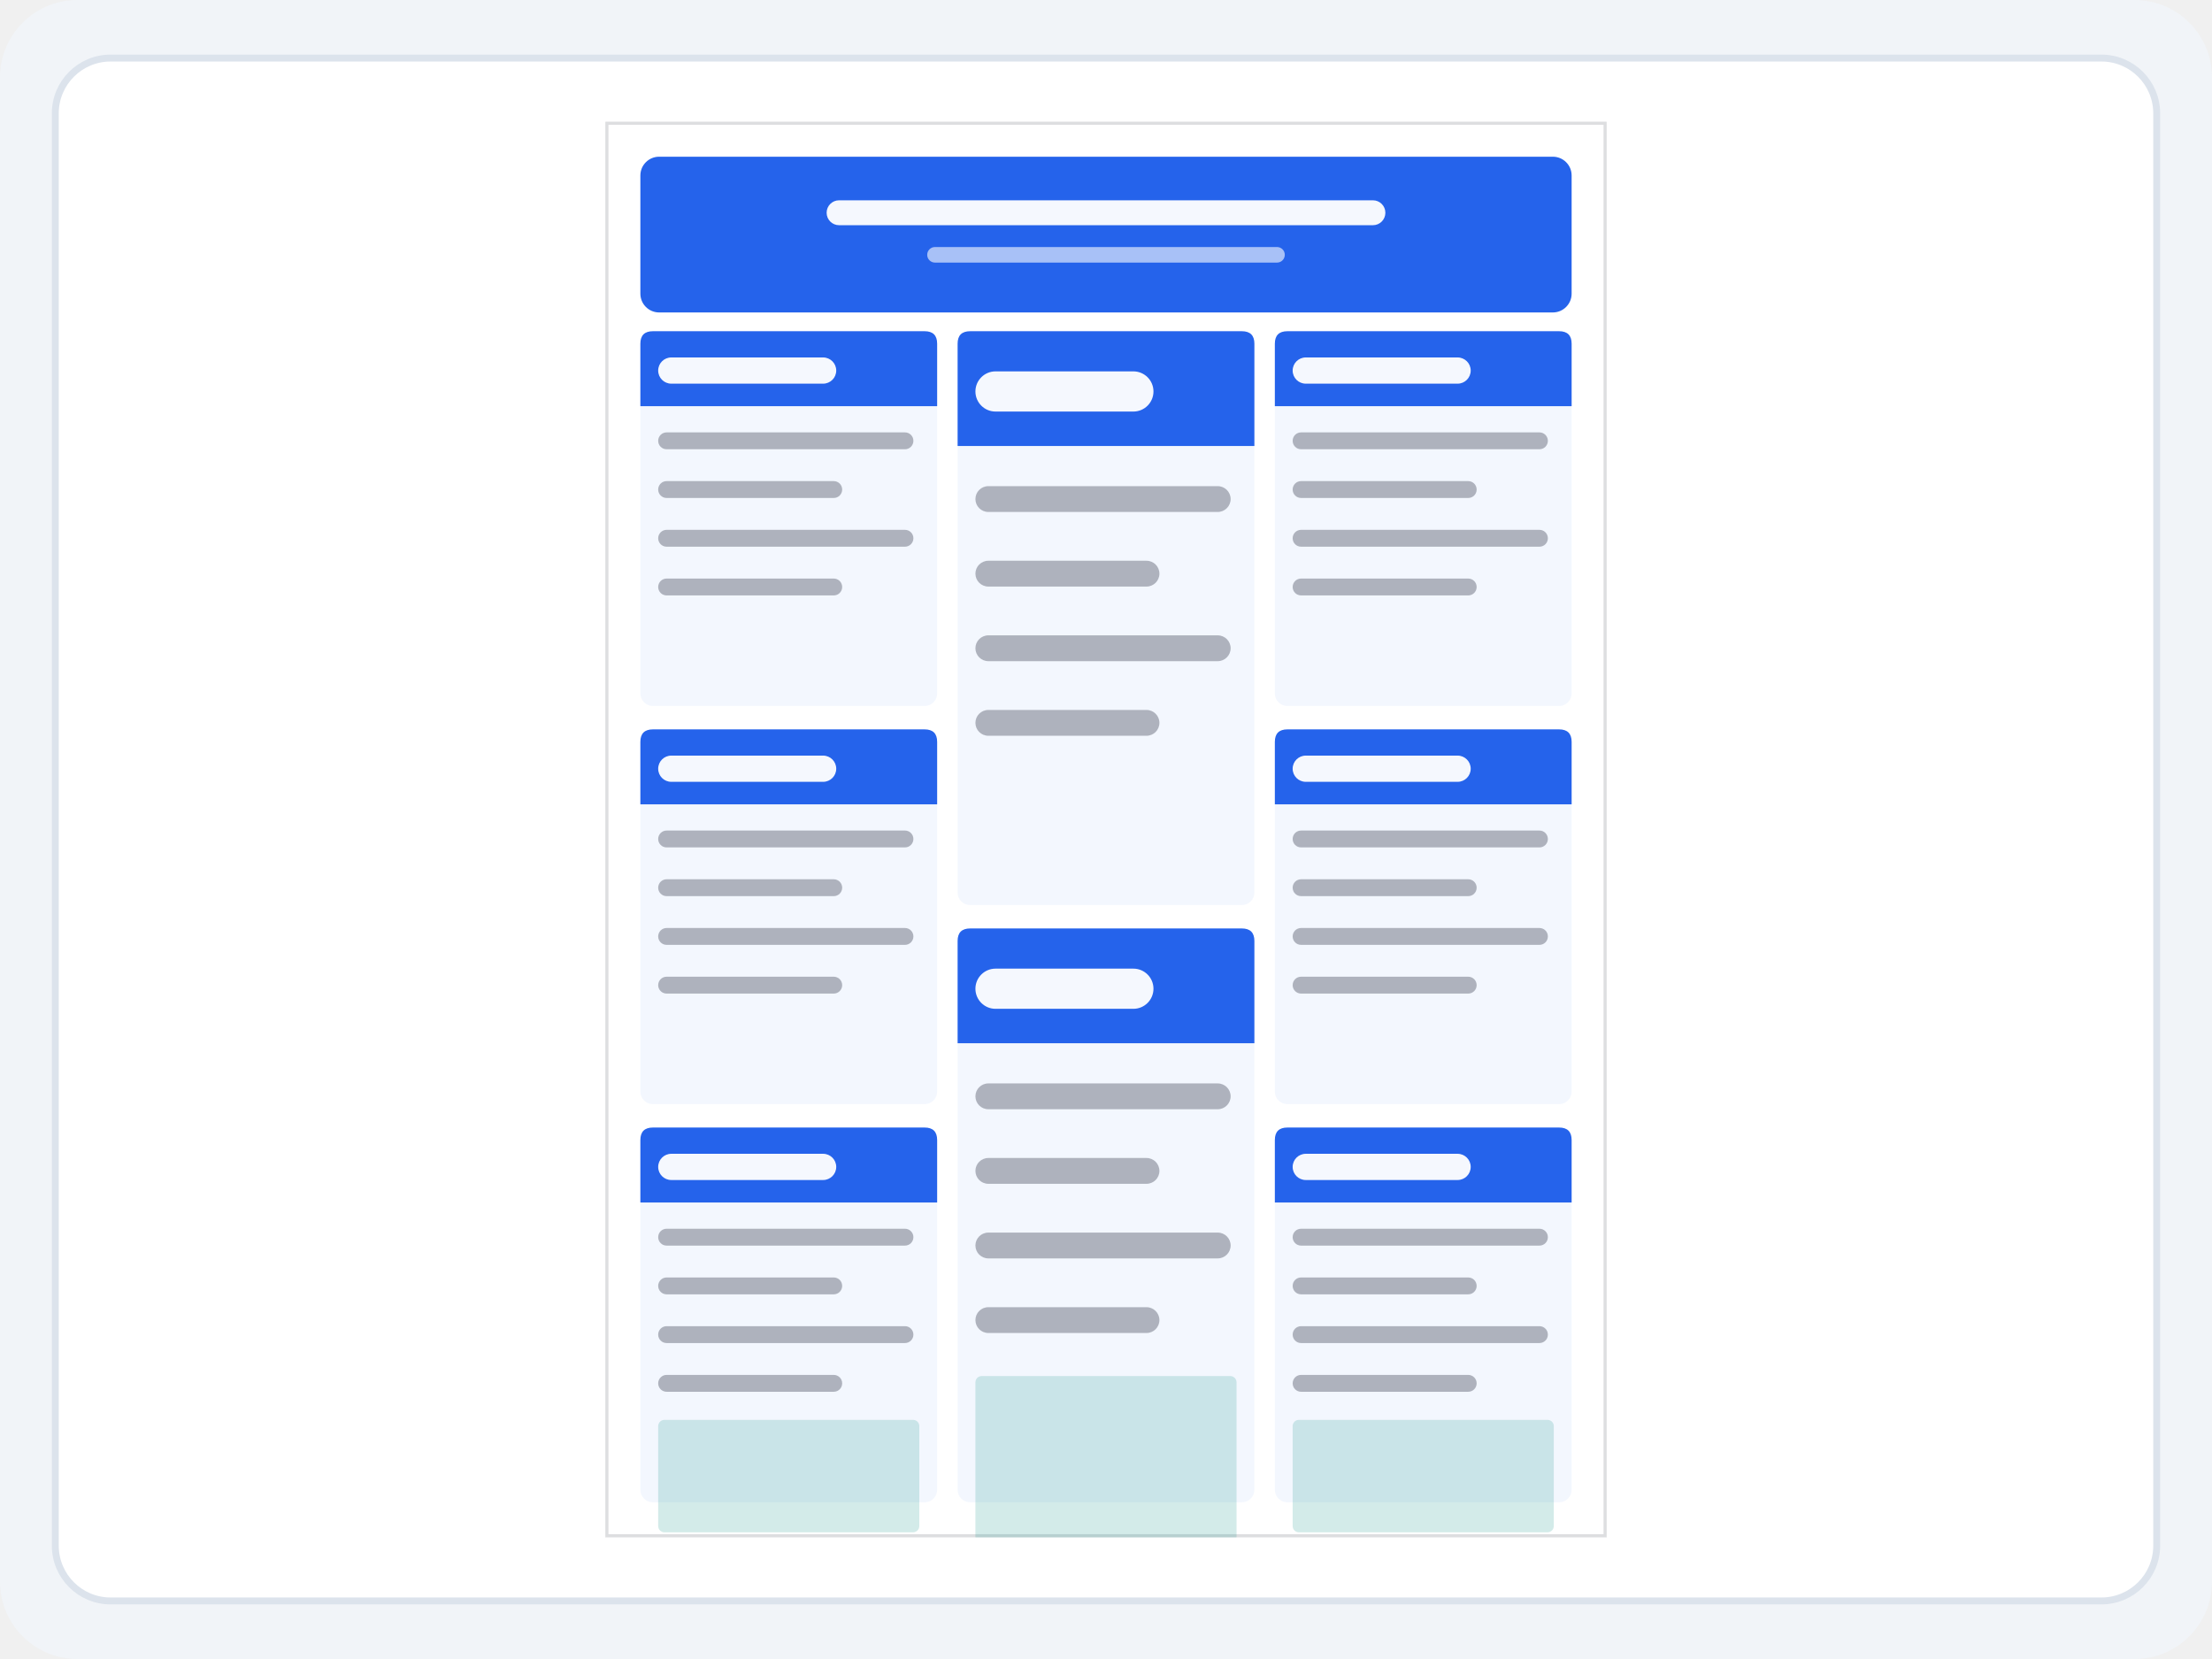
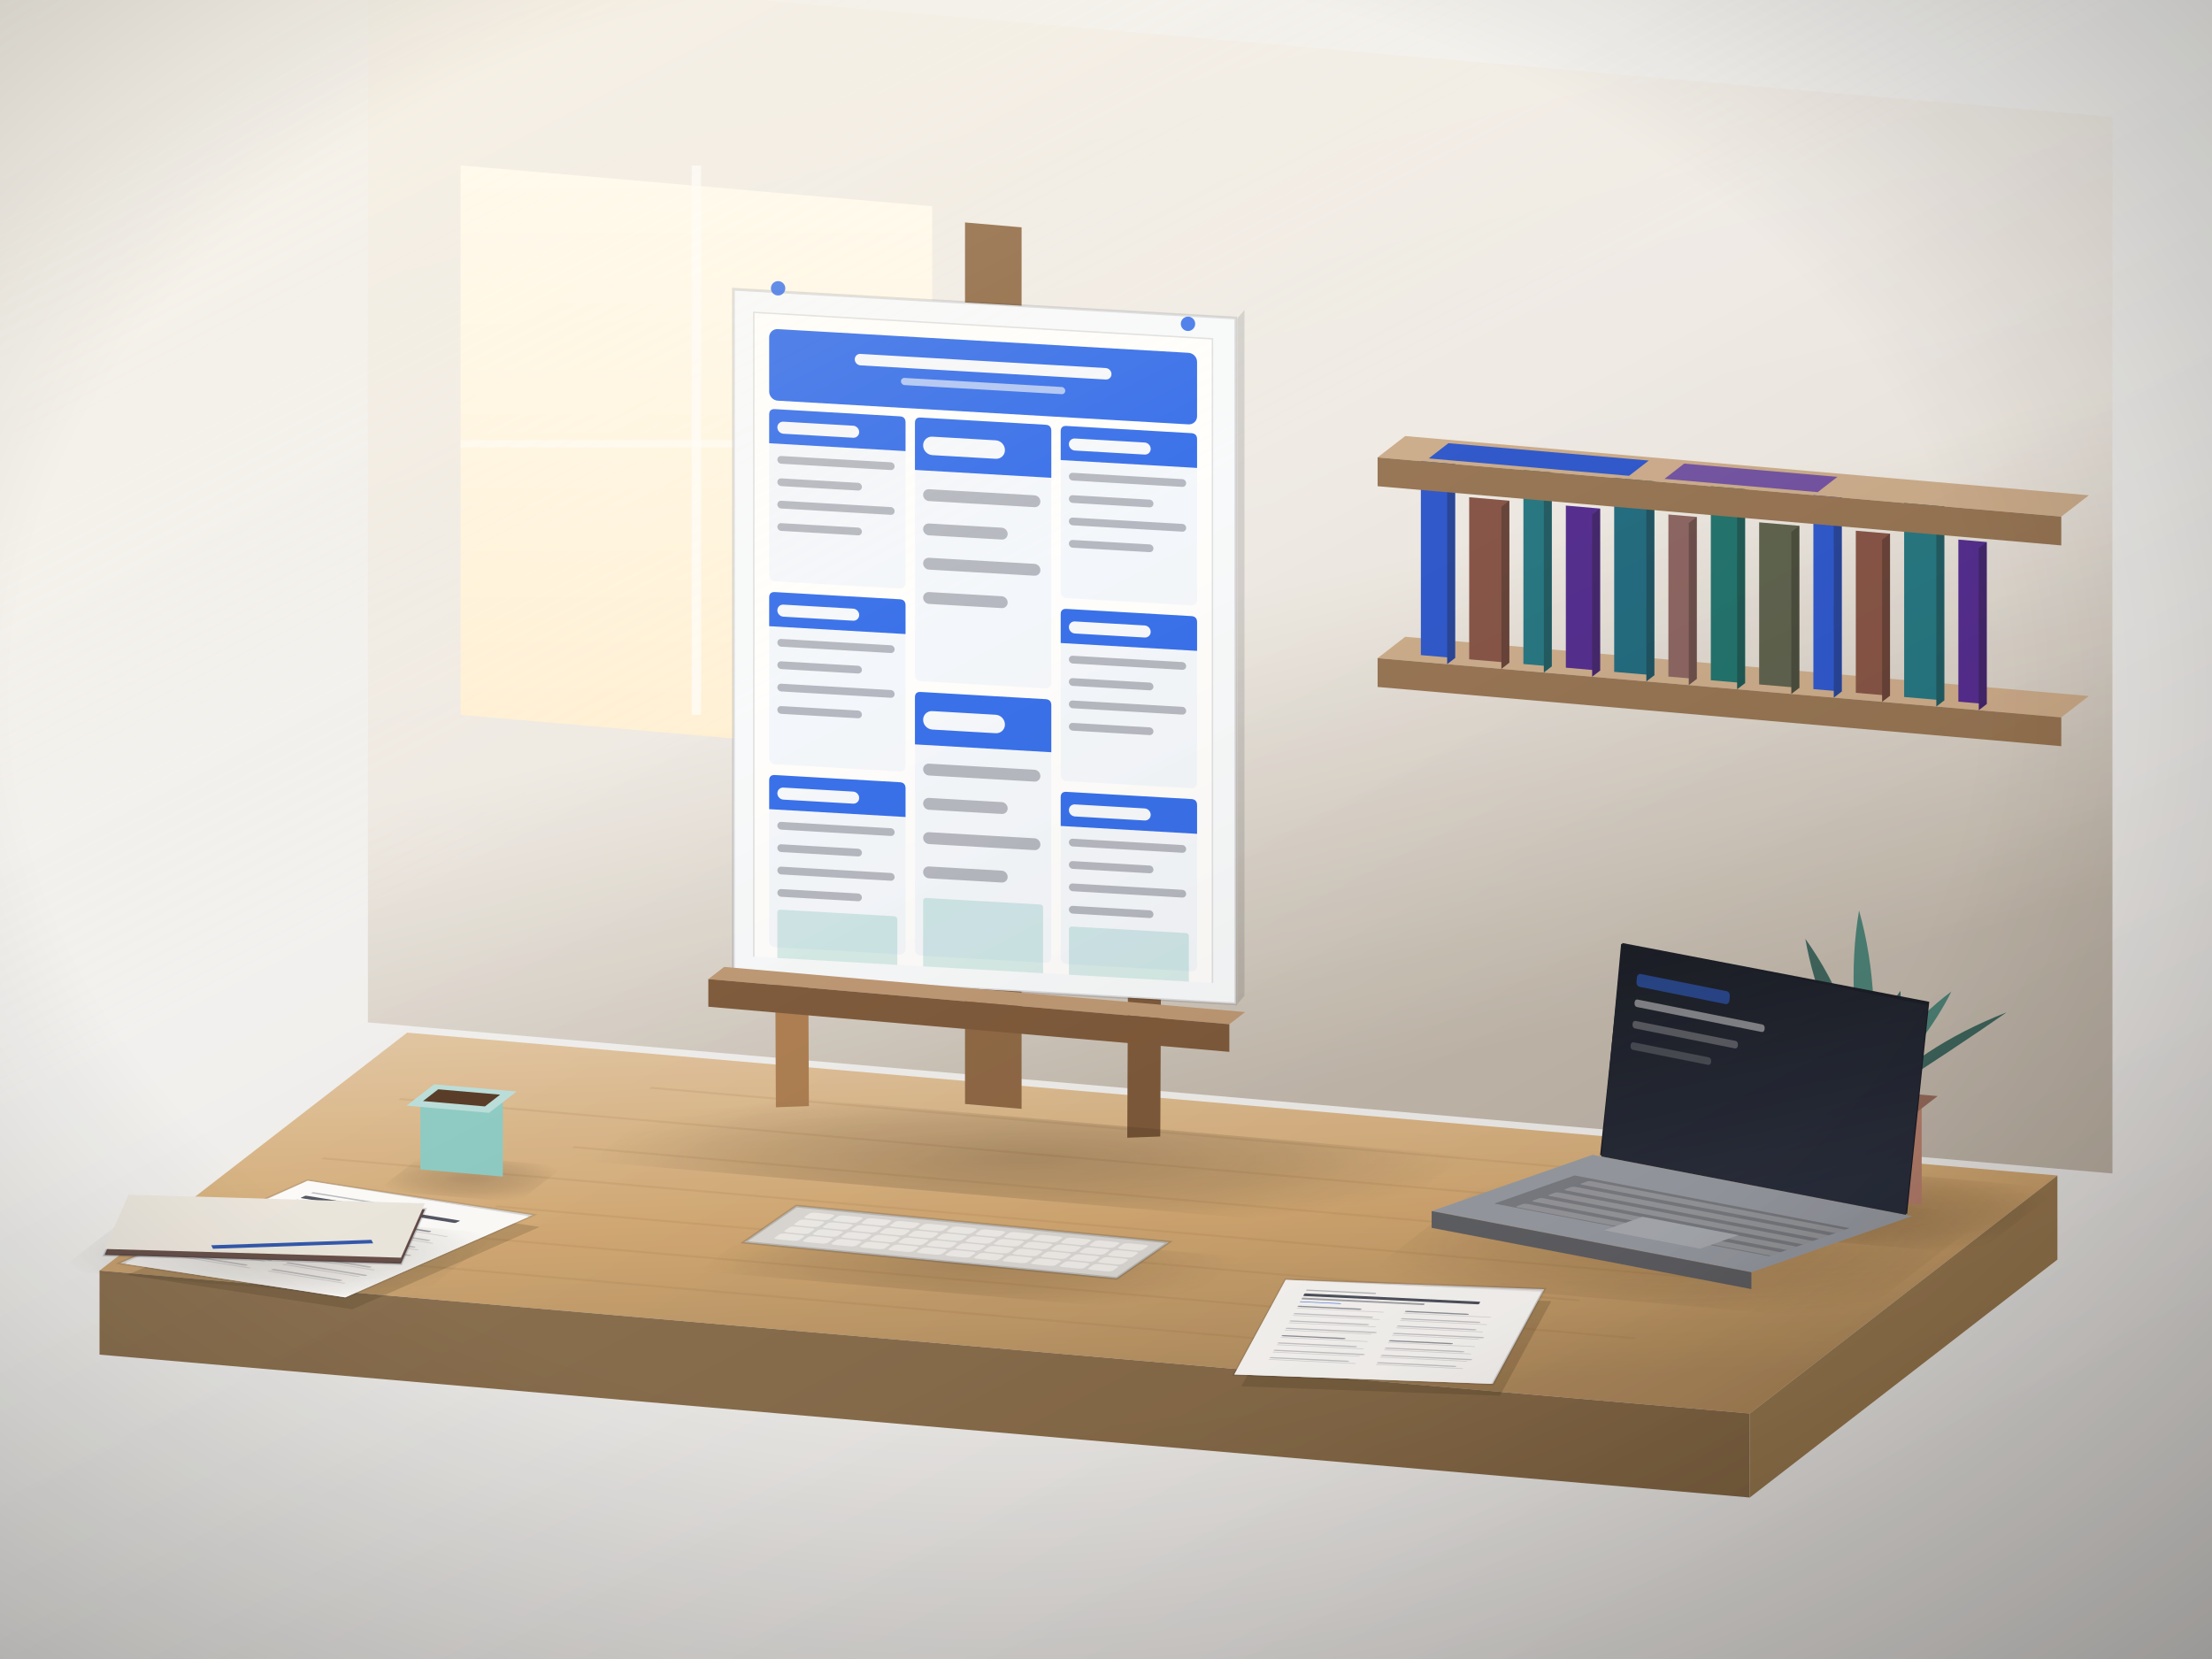
- <svg xmlns="http://www.w3.org/2000/svg" width="320" height="240" viewBox="0 0 320 240" role="img" aria-label="Minimal Blue template preview" data-template-id="minimal">
-   <rect width="320" height="240" rx="11.2" fill="#F1F4F8" />
-   <rect x="8" y="8.4" width="304" height="223.2" rx="8" fill="#FFFFFF" stroke="#DCE3EC" />
-   <svg x="87.57" y="17.6" width="144.86" height="204.8" viewBox="0 0 320 452.41" preserveAspectRatio="none" aria-hidden="true">
-     <rect width="320" height="452.41" fill="#FFFFFF" />
-     <rect x="0.5" y="0.5" width="319" height="451.41" fill="none" stroke="#0F172A24" />
-     <rect x="11.2" y="11.2" width="297.6" height="49.77" rx="6" fill="#2563EB" />
-     <rect x="70.72" y="25.13" width="178.56" height="7.96" rx="3.98" fill="#FFFFFF" opacity="0.95" />
-     <rect x="102.86" y="40.06" width="114.28" height="4.98" rx="2.49" fill="#FFFFFF" opacity="0.6" />
-     <rect x="11.2" y="66.97" width="94.84" height="119.76" rx="4" fill="#2563EB0d" />
-     <path d="M11.2 90.92 L11.2 70.97 Q11.2 66.97 15.2 66.97 L102.04 66.97 Q106.04 66.97 106.04 70.97 L106.04 90.92 Z" fill="#2563EB" />
-     <rect x="16.89" y="75.35" width="56.9" height="8.38" rx="4.19" fill="#FFFFFF" opacity="0.95" />
-     <rect x="16.89" y="99.3" width="81.56" height="5.39" rx="2.69" fill="#0F172A4d" opacity="1" />
-     <rect x="16.89" y="114.87" width="58.8" height="5.39" rx="2.69" fill="#0F172A4d" opacity="1" />
-     <rect x="16.89" y="130.44" width="81.56" height="5.39" rx="2.69" fill="#0F172A4d" opacity="1" />
-     <rect x="16.89" y="146.01" width="58.8" height="5.39" rx="2.69" fill="#0F172A4d" opacity="1" />
-     <rect x="11.2" y="194.21" width="94.84" height="119.76" rx="4" fill="#2563EB0d" />
-     <path d="M11.2 218.16 L11.2 198.21 Q11.2 194.21 15.2 194.21 L102.04 194.21 Q106.04 194.21 106.04 198.21 L106.04 218.16 Z" fill="#2563EB" />
-     <rect x="16.89" y="202.59" width="56.9" height="8.38" rx="4.19" fill="#FFFFFF" opacity="0.95" />
-     <rect x="16.89" y="226.54" width="81.56" height="5.39" rx="2.69" fill="#0F172A4d" opacity="1" />
-     <rect x="16.89" y="242.11" width="58.8" height="5.39" rx="2.69" fill="#0F172A4d" opacity="1" />
-     <rect x="16.89" y="257.68" width="81.56" height="5.39" rx="2.69" fill="#0F172A4d" opacity="1" />
-     <rect x="16.89" y="273.25" width="58.8" height="5.39" rx="2.69" fill="#0F172A4d" opacity="1" />
-     <rect x="11.2" y="321.45" width="94.84" height="119.76" rx="4" fill="#2563EB0d" />
-     <path d="M11.2 345.41 L11.2 325.45 Q11.2 321.45 15.2 321.45 L102.04 321.45 Q106.04 321.45 106.04 325.45 L106.04 345.41 Z" fill="#2563EB" />
-     <rect x="16.89" y="329.84" width="56.9" height="8.38" rx="4.19" fill="#FFFFFF" opacity="0.95" />
-     <rect x="16.89" y="353.79" width="81.56" height="5.39" rx="2.69" fill="#0F172A4d" opacity="1" />
-     <rect x="16.89" y="369.36" width="58.8" height="5.39" rx="2.69" fill="#0F172A4d" opacity="1" />
-     <rect x="16.89" y="384.93" width="81.56" height="5.39" rx="2.69" fill="#0F172A4d" opacity="1" />
-     <rect x="16.89" y="400.5" width="58.8" height="5.39" rx="2.69" fill="#0F172A4d" opacity="1" />
-     <rect x="16.89" y="414.87" width="83.45" height="35.93" rx="2" fill="#0D94882e" />
-     <rect x="112.58" y="66.97" width="94.84" height="183.38" rx="4" fill="#2563EB0d" />
-     <path d="M112.58 103.64 L112.58 70.97 Q112.58 66.97 116.58 66.97 L203.42 66.97 Q207.42 66.97 207.42 70.97 L207.42 103.64 Z" fill="#2563EB" />
-     <rect x="118.27" y="79.8" width="56.9" height="12.84" rx="6.42" fill="#FFFFFF" opacity="0.95" />
-     <rect x="118.27" y="116.48" width="81.56" height="8.25" rx="4.13" fill="#0F172A4d" opacity="1" />
-     <rect x="118.27" y="140.32" width="58.8" height="8.25" rx="4.13" fill="#0F172A4d" opacity="1" />
-     <rect x="118.27" y="164.16" width="81.56" height="8.25" rx="4.13" fill="#0F172A4d" opacity="1" />
-     <rect x="118.27" y="188" width="58.8" height="8.25" rx="4.13" fill="#0F172A4d" opacity="1" />
-     <rect x="112.58" y="257.83" width="94.84" height="183.38" rx="4" fill="#2563EB0d" />
-     <path d="M112.58 294.51 L112.58 261.83 Q112.58 257.83 116.58 257.83 L203.42 257.83 Q207.42 257.83 207.42 261.83 L207.42 294.51 Z" fill="#2563EB" />
-     <rect x="118.27" y="270.67" width="56.9" height="12.84" rx="6.42" fill="#FFFFFF" opacity="0.95" />
-     <rect x="118.27" y="307.35" width="81.56" height="8.25" rx="4.13" fill="#0F172A4d" opacity="1" />
-     <rect x="118.27" y="331.18" width="58.8" height="8.25" rx="4.13" fill="#0F172A4d" opacity="1" />
-     <rect x="118.27" y="355.02" width="81.56" height="8.25" rx="4.13" fill="#0F172A4d" opacity="1" />
-     <rect x="118.27" y="378.86" width="58.8" height="8.25" rx="4.13" fill="#0F172A4d" opacity="1" />
-     <rect x="118.27" y="400.87" width="83.45" height="55.01" rx="2" fill="#0D94882e" />
-     <rect x="213.96" y="66.97" width="94.84" height="119.76" rx="4" fill="#2563EB0d" />
-     <path d="M213.96 90.92 L213.96 70.97 Q213.96 66.97 217.96 66.97 L304.8 66.97 Q308.8 66.97 308.8 70.97 L308.8 90.92 Z" fill="#2563EB" />
-     <rect x="219.65" y="75.35" width="56.9" height="8.38" rx="4.19" fill="#FFFFFF" opacity="0.95" />
-     <rect x="219.65" y="99.3" width="81.56" height="5.39" rx="2.69" fill="#0F172A4d" opacity="1" />
-     <rect x="219.65" y="114.87" width="58.8" height="5.39" rx="2.69" fill="#0F172A4d" opacity="1" />
-     <rect x="219.65" y="130.44" width="81.56" height="5.39" rx="2.69" fill="#0F172A4d" opacity="1" />
-     <rect x="219.65" y="146.01" width="58.8" height="5.39" rx="2.69" fill="#0F172A4d" opacity="1" />
-     <rect x="213.96" y="194.21" width="94.84" height="119.76" rx="4" fill="#2563EB0d" />
-     <path d="M213.96 218.16 L213.96 198.21 Q213.96 194.21 217.96 194.21 L304.8 194.21 Q308.8 194.21 308.8 198.21 L308.8 218.16 Z" fill="#2563EB" />
-     <rect x="219.65" y="202.59" width="56.9" height="8.38" rx="4.19" fill="#FFFFFF" opacity="0.95" />
-     <rect x="219.65" y="226.54" width="81.56" height="5.39" rx="2.69" fill="#0F172A4d" opacity="1" />
-     <rect x="219.65" y="242.11" width="58.8" height="5.39" rx="2.69" fill="#0F172A4d" opacity="1" />
-     <rect x="219.65" y="257.68" width="81.56" height="5.39" rx="2.69" fill="#0F172A4d" opacity="1" />
-     <rect x="219.65" y="273.25" width="58.8" height="5.39" rx="2.69" fill="#0F172A4d" opacity="1" />
-     <rect x="213.96" y="321.45" width="94.84" height="119.76" rx="4" fill="#2563EB0d" />
-     <path d="M213.96 345.41 L213.96 325.45 Q213.96 321.45 217.96 321.45 L304.8 321.45 Q308.8 321.45 308.8 325.45 L308.8 345.41 Z" fill="#2563EB" />
-     <rect x="219.65" y="329.84" width="56.9" height="8.38" rx="4.19" fill="#FFFFFF" opacity="0.95" />
-     <rect x="219.65" y="353.79" width="81.56" height="5.39" rx="2.69" fill="#0F172A4d" opacity="1" />
-     <rect x="219.65" y="369.36" width="58.8" height="5.39" rx="2.69" fill="#0F172A4d" opacity="1" />
-     <rect x="219.65" y="384.93" width="81.56" height="5.39" rx="2.69" fill="#0F172A4d" opacity="1" />
-     <rect x="219.65" y="400.5" width="58.8" height="5.39" rx="2.69" fill="#0F172A4d" opacity="1" />
-     <rect x="219.65" y="414.87" width="83.45" height="35.93" rx="2" fill="#0D94882e" />
-   </svg>
+ <svg xmlns="http://www.w3.org/2000/svg" width="800" height="600" viewBox="0 0 800 600" role="img" aria-label="Minimal Blue template preview" data-template-id="minimal">
+   <defs>
+     <linearGradient id="tp-minimal-wall-1" x1="0" y1="0" x2="0.35" y2="1">
+       <stop offset="0" stop-color="#f1eeea" />
+       <stop offset="0.62" stop-color="#ede9e4" />
+       <stop offset="1" stop-color="#bfb6ab" />
+     </linearGradient>
+     <linearGradient id="tp-minimal-window-2" x1="0" y1="0" x2="0" y2="1">
+       <stop offset="0" stop-color="#FFFCF2" />
+       <stop offset="1" stop-color="#FFEFD2" />
+     </linearGradient>
+     <linearGradient id="tp-minimal-desk-3" x1="0" y1="0" x2="0.15" y2="1">
+       <stop offset="0" stop-color="#e1c49f" />
+       <stop offset="0.55" stop-color="#d1a56d" />
+       <stop offset="1" stop-color="#b08b5c" />
+     </linearGradient>
+     <clipPath id="tp-minimal-grain-4">
+       <path d="M147.26 373.46 L744.09 425.14 L632.83 511.21 L36 459.52 Z" />
+     </clipPath>
+     <radialGradient id="tp-minimal-shadow-5" cx="0.5" cy="0.5" r="0.5">
+       <stop offset="0" stop-color="#22160A" stop-opacity="0.26" />
+       <stop offset="0.6" stop-color="#22160A" stop-opacity="0.13" />
+       <stop offset="1" stop-color="#22160A" stop-opacity="0" />
+     </radialGradient>
+     <clipPath id="tp-minimal-board-6">
+       <path d="M272.36 112.69 L439.14 122.26 L439.14 355.54 L272.36 345.97 Z" />
+     </clipPath>
+     <radialGradient id="tp-minimal-shadow-7" cx="0.5" cy="0.5" r="0.5">
+       <stop offset="0" stop-color="#22160A" stop-opacity="0.24" />
+       <stop offset="0.6" stop-color="#22160A" stop-opacity="0.12" />
+       <stop offset="1" stop-color="#22160A" stop-opacity="0" />
+     </radialGradient>
+     <radialGradient id="tp-minimal-shadow-8" cx="0.5" cy="0.5" r="0.5">
+       <stop offset="0" stop-color="#22160A" stop-opacity="0.22" />
+       <stop offset="0.6" stop-color="#22160A" stop-opacity="0.11" />
+       <stop offset="1" stop-color="#22160A" stop-opacity="0" />
+     </radialGradient>
+     <radialGradient id="tp-minimal-shadow-9" cx="0.5" cy="0.5" r="0.5">
+       <stop offset="0" stop-color="#22160A" stop-opacity="0.2" />
+       <stop offset="0.6" stop-color="#22160A" stop-opacity="0.1" />
+       <stop offset="1" stop-color="#22160A" stop-opacity="0" />
+     </radialGradient>
+     <clipPath id="tp-minimal-keys-10">
+       <path d="M569.47 425.11 L668.92 444.16 L639.83 454.33 L540.38 435.29 Z" />
+     </clipPath>
+     <clipPath id="tp-minimal-screen-11">
+       <path d="M586.3 341.38 L697.32 362.64 L689.29 439.35 L578.28 418.08 Z" />
+     </clipPath>
+     <linearGradient id="tp-minimal-page-12" x1="0" y1="1" x2="1" y2="0">
+       <stop offset="0" stop-color="#FFFFFF" />
+       <stop offset="1" stop-color="#ececee" />
+     </linearGradient>
+     <clipPath id="tp-minimal-sheet-13">
+       <path d="M111.28 427.03 L192.62 439.43 L124.86 469.21 L43.52 456.81 Z" />
+     </clipPath>
+     <linearGradient id="tp-minimal-page-14" x1="0" y1="1" x2="1" y2="0">
+       <stop offset="0" stop-color="#FFFFFF" />
+       <stop offset="1" stop-color="#ececee" />
+     </linearGradient>
+     <clipPath id="tp-minimal-sheet-15">
+       <path d="M465 462.87 L558.49 466.27 L539.91 500.49 L446.42 497.09 Z" />
+     </clipPath>
+     <radialGradient id="tp-minimal-shadow-16" cx="0.5" cy="0.5" r="0.5">
+       <stop offset="0" stop-color="#22160A" stop-opacity="0.2" />
+       <stop offset="0.6" stop-color="#22160A" stop-opacity="0.1" />
+       <stop offset="1" stop-color="#22160A" stop-opacity="0" />
+     </radialGradient>
+     <clipPath id="tp-minimal-keys-17">
+       <path d="M288 436.19 L422.74 449.23 L403.85 462.31 L269.11 449.27 Z" />
+     </clipPath>
+     <radialGradient id="tp-minimal-shadow-18" cx="0.5" cy="0.5" r="0.5">
+       <stop offset="0" stop-color="#22160A" stop-opacity="0.22" />
+       <stop offset="0.6" stop-color="#22160A" stop-opacity="0.11" />
+       <stop offset="1" stop-color="#22160A" stop-opacity="0" />
+     </radialGradient>
+     <linearGradient id="tp-minimal-warm-19" x1="0" y1="0" x2="0.7" y2="1">
+       <stop offset="0" stop-color="#FFF4DC" stop-opacity="0.42" />
+       <stop offset="0.45" stop-color="#FFF4DC" stop-opacity="0.1" />
+       <stop offset="1" stop-color="#3B2410" stop-opacity="0.14" />
+     </linearGradient>
+     <radialGradient id="tp-minimal-vignette-20" cx="0.45" cy="0.42" r="0.8">
+       <stop offset="0.55" stop-color="#000000" stop-opacity="0" />
+       <stop offset="1" stop-color="#000000" stop-opacity="0.28" />
+     </radialGradient>
+   </defs>
+   <path d="M133.06 369.77 L764 424.41 L764 42.3 L133.06 -12.34 Z" fill="url(#tp-minimal-wall-1)" />
+   <path d="M166.59 258.53 L337.12 273.3 L337.12 74.6 L166.59 59.83 Z" fill="url(#tp-minimal-window-2)" />
+   <rect x="250.16" y="59.83" width="3.4" height="198.7" fill="#FFFFFF" opacity="0.72" />
+   <rect x="166.59" y="159.18" width="170.52" height="2.6" fill="#FFFFFF" opacity="0.55" />
+   <path d="M508.21 230.31 L755.47 251.72 L745.49 259.45 L498.23 238.03 Z" fill="#c7a684" />
+   <path d="M498.23 248.45 L745.49 269.87 L745.49 259.45 L498.23 238.03 Z" fill="#8d6a48" />
+   <path d="M513.87 236.93 L526.23 238 L526.23 166.36 L513.87 165.29 Z" fill="#1c4aca" />
+   <path d="M526.23 238 L523.38 240.21 L523.38 168.56 L526.23 166.36 Z" fill="#143591" />
+   <path d="M531.35 238.45 L545.84 239.7 L545.84 181.08 L531.35 179.83 Z" fill="#7c473a" />
+   <path d="M545.84 239.7 L542.99 241.91 L542.99 183.29 L545.84 181.08 Z" fill="#59332a" />
+   <path d="M550.96 240.15 L561.19 241.03 L561.19 169.38 L550.96 168.5 Z" fill="#136c7a" />
+   <path d="M561.19 241.03 L558.34 243.24 L558.34 171.59 L561.19 169.38 Z" fill="#0e4e58" />
+   <path d="M566.31 241.47 L578.67 242.55 L578.67 183.92 L566.31 182.85 Z" fill="#451c88" />
+   <path d="M578.67 242.55 L575.82 244.75 L575.82 186.13 L578.67 183.92 Z" fill="#321462" />
+   <path d="M583.79 242.99 L598.28 244.24 L598.28 172.6 L583.79 171.34 Z" fill="#0f6078" />
+   <path d="M598.28 244.24 L595.43 246.45 L595.43 174.8 L598.28 172.6 Z" fill="#0b4556" />
+   <path d="M603.4 244.69 L613.63 245.57 L613.63 186.95 L603.4 186.07 Z" fill="#825958" />
+   <path d="M613.63 245.57 L610.77 247.78 L610.77 189.16 L613.63 186.95 Z" fill="#5e403f" />
+   <path d="M618.74 246.02 L631.11 247.09 L631.11 175.44 L618.74 174.37 Z" fill="#0f6864" />
+   <path d="M631.11 247.09 L628.25 249.29 L628.25 177.65 L631.11 175.44 Z" fill="#0b4b48" />
+   <path d="M636.22 247.53 L650.72 248.78 L650.72 190.16 L636.22 188.91 Z" fill="#505641" />
+   <path d="M650.72 248.78 L647.86 250.99 L647.86 192.37 L650.72 190.16 Z" fill="#3a3e2f" />
+   <path d="M655.83 249.23 L666.06 250.11 L666.06 178.47 L655.83 177.58 Z" fill="#1c4aca" />
+   <path d="M666.06 250.11 L663.21 252.32 L663.21 180.67 L666.06 178.47 Z" fill="#143591" />
+   <path d="M671.18 250.56 L683.54 251.63 L683.54 193.01 L671.18 191.94 Z" fill="#7c473a" />
+   <path d="M683.54 251.63 L680.69 253.83 L680.69 195.21 L683.54 193.01 Z" fill="#59332a" />
+   <path d="M688.66 252.07 L703.15 253.33 L703.15 181.68 L688.66 180.42 Z" fill="#136c7a" />
+   <path d="M703.15 253.33 L700.3 255.53 L700.3 183.89 L703.15 181.68 Z" fill="#0e4e58" />
+   <path d="M708.27 253.77 L718.5 254.65 L718.5 196.03 L708.27 195.15 Z" fill="#451c88" />
+   <path d="M718.5 254.65 L715.65 256.86 L715.65 198.24 L718.5 196.03 Z" fill="#321462" />
+   <path d="M508.21 157.71 L755.47 179.12 L745.49 186.84 L498.23 165.43 Z" fill="#c7a684" />
+   <path d="M498.23 175.85 L745.49 197.26 L745.49 186.84 L498.23 165.43 Z" fill="#8d6a48" />
+   <path d="M523.84 160.29 L596.31 166.56 L589.18 172.08 L516.71 165.8 Z" fill="#1c4aca" />
+   <path d="M609.1 167.67 L664.52 172.47 L657.39 177.99 L601.97 173.19 Z" fill="#66459d" />
+   <path d="M147.26 373.46 L744.09 425.14 L632.83 511.21 L36 459.52 Z" fill="url(#tp-minimal-desk-3)" />
+   <path d="M36 489.92 L632.83 541.6 L632.83 511.21 L36 459.52 Z" fill="#826644" />
+   <path d="M632.83 541.6 L744.09 455.54 L744.09 425.14 L632.83 511.21 Z" fill="#96774e" />
+   <g clip-path="url(#tp-minimal-grain-4)">
+     <g transform="matrix(4.26 0.37 -1.43 1.1 147.26 373.46)">
+       <rect x="24" y="9.75" width="92" height="0.6" fill="#8A5A2B" opacity="0.13" />
+       <rect x="6" y="19.5" width="118" height="0.6" fill="#8A5A2B" opacity="0.13" />
+       <rect x="24" y="29.25" width="92" height="0.6" fill="#8A5A2B" opacity="0.13" />
+       <rect x="6" y="39" width="118" height="0.6" fill="#8A5A2B" opacity="0.13" />
+       <rect x="24" y="48.75" width="92" height="0.6" fill="#8A5A2B" opacity="0.13" />
+       <rect x="6" y="58.5" width="118" height="0.6" fill="#8A5A2B" opacity="0.13" />
+       <rect x="24" y="68.25" width="92" height="0.6" fill="#8A5A2B" opacity="0.13" />
+     </g>
+   </g>
+   <path d="M280.61 400.46 L279.32 114.09 L291.26 113.66 L292.55 400.03 Z" fill="#a77647" />
+   <path d="M407.69 411.47 L408.98 125.32 L420.92 124.88 L419.63 411.03 Z" fill="#744e2e" />
+   <path d="M349.01 399.27 L349.01 80.45 L369.47 82.22 L369.47 401.04 Z" fill="#865e39" />
+   <path d="M247.59 393.55 L529.98 418 L495.74 444.48 L213.35 420.03 Z" fill="url(#tp-minimal-shadow-5)" />
+   <path d="M447.54 115.07 L450.07 112.12 L450.07 360.16 L447.54 363.11 Z" fill="#0F172A24" />
+   <path d="M265.25 104.6 L446.95 115.03 L446.95 363.07 L265.25 352.65 Z" fill="#f7fafe" stroke="#0F172A24" />
+   <g clip-path="url(#tp-minimal-board-6)">
+     <g transform="matrix(0.52 0.03 0 0.52 272.36 112.69)">
+       <rect width="320" height="452.41" fill="#FFFFFF" />
+       <rect x="0.5" y="0.5" width="319" height="451.41" fill="none" stroke="#0F172A24" />
+       <rect x="11.2" y="11.2" width="297.6" height="49.77" rx="6" fill="#2563EB" />
+       <rect x="70.72" y="25.13" width="178.56" height="7.96" rx="3.98" fill="#FFFFFF" opacity="0.95" />
+       <rect x="102.86" y="40.06" width="114.28" height="4.98" rx="2.49" fill="#FFFFFF" opacity="0.6" />
+       <rect x="11.2" y="66.97" width="94.84" height="119.76" rx="4" fill="#2563EB0d" />
+       <path d="M11.2 90.92 L11.2 70.97 Q11.2 66.97 15.2 66.97 L102.04 66.97 Q106.04 66.97 106.04 70.97 L106.04 90.92 Z" fill="#2563EB" />
+       <rect x="16.89" y="75.35" width="56.9" height="8.38" rx="4.19" fill="#FFFFFF" opacity="0.95" />
+       <rect x="16.89" y="99.3" width="81.56" height="5.39" rx="2.69" fill="#0F172A4d" opacity="1" />
+       <rect x="16.89" y="114.87" width="58.8" height="5.39" rx="2.69" fill="#0F172A4d" opacity="1" />
+       <rect x="16.89" y="130.44" width="81.56" height="5.39" rx="2.69" fill="#0F172A4d" opacity="1" />
+       <rect x="16.89" y="146.01" width="58.8" height="5.39" rx="2.69" fill="#0F172A4d" opacity="1" />
+       <rect x="11.2" y="194.21" width="94.84" height="119.76" rx="4" fill="#2563EB0d" />
+       <path d="M11.2 218.16 L11.2 198.21 Q11.2 194.21 15.2 194.21 L102.04 194.21 Q106.04 194.21 106.04 198.21 L106.04 218.16 Z" fill="#2563EB" />
+       <rect x="16.89" y="202.59" width="56.9" height="8.38" rx="4.19" fill="#FFFFFF" opacity="0.95" />
+       <rect x="16.89" y="226.54" width="81.56" height="5.39" rx="2.69" fill="#0F172A4d" opacity="1" />
+       <rect x="16.89" y="242.11" width="58.8" height="5.39" rx="2.69" fill="#0F172A4d" opacity="1" />
+       <rect x="16.89" y="257.68" width="81.56" height="5.39" rx="2.69" fill="#0F172A4d" opacity="1" />
+       <rect x="16.89" y="273.25" width="58.8" height="5.39" rx="2.69" fill="#0F172A4d" opacity="1" />
+       <rect x="11.2" y="321.45" width="94.84" height="119.76" rx="4" fill="#2563EB0d" />
+       <path d="M11.2 345.41 L11.2 325.45 Q11.2 321.45 15.2 321.45 L102.04 321.45 Q106.04 321.45 106.04 325.45 L106.04 345.41 Z" fill="#2563EB" />
+       <rect x="16.89" y="329.84" width="56.9" height="8.38" rx="4.19" fill="#FFFFFF" opacity="0.95" />
+       <rect x="16.89" y="353.79" width="81.56" height="5.39" rx="2.69" fill="#0F172A4d" opacity="1" />
+       <rect x="16.89" y="369.36" width="58.8" height="5.39" rx="2.69" fill="#0F172A4d" opacity="1" />
+       <rect x="16.89" y="384.93" width="81.56" height="5.39" rx="2.69" fill="#0F172A4d" opacity="1" />
+       <rect x="16.89" y="400.5" width="58.8" height="5.39" rx="2.69" fill="#0F172A4d" opacity="1" />
+       <rect x="16.89" y="414.87" width="83.45" height="35.93" rx="2" fill="#0D94882e" />
+       <rect x="112.58" y="66.97" width="94.84" height="183.38" rx="4" fill="#2563EB0d" />
+       <path d="M112.58 103.64 L112.58 70.97 Q112.58 66.97 116.58 66.97 L203.42 66.97 Q207.42 66.97 207.42 70.97 L207.42 103.64 Z" fill="#2563EB" />
+       <rect x="118.27" y="79.8" width="56.9" height="12.84" rx="6.42" fill="#FFFFFF" opacity="0.95" />
+       <rect x="118.27" y="116.48" width="81.56" height="8.25" rx="4.13" fill="#0F172A4d" opacity="1" />
+       <rect x="118.27" y="140.32" width="58.8" height="8.25" rx="4.13" fill="#0F172A4d" opacity="1" />
+       <rect x="118.27" y="164.16" width="81.56" height="8.25" rx="4.13" fill="#0F172A4d" opacity="1" />
+       <rect x="118.27" y="188" width="58.8" height="8.25" rx="4.13" fill="#0F172A4d" opacity="1" />
+       <rect x="112.58" y="257.83" width="94.84" height="183.38" rx="4" fill="#2563EB0d" />
+       <path d="M112.58 294.51 L112.58 261.83 Q112.58 257.83 116.58 257.83 L203.42 257.83 Q207.42 257.83 207.42 261.83 L207.42 294.51 Z" fill="#2563EB" />
+       <rect x="118.27" y="270.67" width="56.9" height="12.84" rx="6.42" fill="#FFFFFF" opacity="0.95" />
+       <rect x="118.27" y="307.35" width="81.56" height="8.25" rx="4.13" fill="#0F172A4d" opacity="1" />
+       <rect x="118.27" y="331.18" width="58.8" height="8.25" rx="4.13" fill="#0F172A4d" opacity="1" />
+       <rect x="118.27" y="355.02" width="81.56" height="8.25" rx="4.13" fill="#0F172A4d" opacity="1" />
+       <rect x="118.27" y="378.86" width="58.8" height="8.25" rx="4.13" fill="#0F172A4d" opacity="1" />
+       <rect x="118.27" y="400.87" width="83.45" height="55.01" rx="2" fill="#0D94882e" />
+       <rect x="213.96" y="66.97" width="94.84" height="119.76" rx="4" fill="#2563EB0d" />
+       <path d="M213.96 90.92 L213.96 70.97 Q213.96 66.97 217.96 66.97 L304.8 66.97 Q308.8 66.97 308.8 70.97 L308.8 90.92 Z" fill="#2563EB" />
+       <rect x="219.65" y="75.35" width="56.9" height="8.38" rx="4.19" fill="#FFFFFF" opacity="0.95" />
+       <rect x="219.65" y="99.3" width="81.56" height="5.39" rx="2.69" fill="#0F172A4d" opacity="1" />
+       <rect x="219.65" y="114.87" width="58.8" height="5.39" rx="2.69" fill="#0F172A4d" opacity="1" />
+       <rect x="219.65" y="130.44" width="81.56" height="5.39" rx="2.69" fill="#0F172A4d" opacity="1" />
+       <rect x="219.65" y="146.01" width="58.8" height="5.39" rx="2.69" fill="#0F172A4d" opacity="1" />
+       <rect x="213.96" y="194.21" width="94.84" height="119.76" rx="4" fill="#2563EB0d" />
+       <path d="M213.96 218.16 L213.96 198.21 Q213.96 194.21 217.96 194.21 L304.8 194.21 Q308.8 194.21 308.8 198.21 L308.8 218.16 Z" fill="#2563EB" />
+       <rect x="219.65" y="202.59" width="56.9" height="8.38" rx="4.19" fill="#FFFFFF" opacity="0.95" />
+       <rect x="219.65" y="226.54" width="81.56" height="5.39" rx="2.69" fill="#0F172A4d" opacity="1" />
+       <rect x="219.65" y="242.11" width="58.8" height="5.39" rx="2.69" fill="#0F172A4d" opacity="1" />
+       <rect x="219.65" y="257.68" width="81.56" height="5.39" rx="2.69" fill="#0F172A4d" opacity="1" />
+       <rect x="219.65" y="273.25" width="58.8" height="5.39" rx="2.69" fill="#0F172A4d" opacity="1" />
+       <rect x="213.96" y="321.45" width="94.84" height="119.76" rx="4" fill="#2563EB0d" />
+       <path d="M213.96 345.41 L213.96 325.45 Q213.96 321.45 217.96 321.45 L304.8 321.45 Q308.8 321.45 308.8 325.45 L308.8 345.41 Z" fill="#2563EB" />
+       <rect x="219.65" y="329.84" width="56.9" height="8.38" rx="4.19" fill="#FFFFFF" opacity="0.95" />
+       <rect x="219.65" y="353.79" width="81.56" height="5.39" rx="2.69" fill="#0F172A4d" opacity="1" />
+       <rect x="219.65" y="369.36" width="58.8" height="5.39" rx="2.69" fill="#0F172A4d" opacity="1" />
+       <rect x="219.65" y="384.93" width="81.56" height="5.39" rx="2.69" fill="#0F172A4d" opacity="1" />
+       <rect x="219.65" y="400.5" width="58.8" height="5.39" rx="2.69" fill="#0F172A4d" opacity="1" />
+       <rect x="219.65" y="414.87" width="83.45" height="35.93" rx="2" fill="#0D94882e" />
+     </g>
+   </g>
+   <circle cx="281.41" cy="104.27" r="2.6" fill="#2563EBeb" />
+   <circle cx="429.66" cy="117.11" r="2.6" fill="#2563EBeb" />
+   <path d="M256.18 354.11 L444.61 370.43 L450.32 366.02 L261.89 349.7 Z" fill="#b9916c" />
+   <path d="M256.18 364.1 L444.61 380.42 L444.61 370.43 L256.18 354.11 Z" fill="#744e2e" />
+   <path d="M645.59 421.11 L745.35 429.75 L714.54 453.59 L614.78 444.95 Z" fill="url(#tp-minimal-shadow-7)" />
+   <path d="M656.64 432.29 L695 435.61 L695 400.88 L656.64 397.55 Z" fill="#b47c6b" />
+   <path d="M662.41 393.08 L700.78 396.41 L689.23 405.34 L650.86 402.02 Z" fill="#906356" />
+   <path d="M675.82 399.21 Q649.17 380.82 636.51 370.42 Q663.17 380.82 675.82 399.21" fill="#2c5a53" opacity="0.96" />
+   <path d="M675.82 399.21 Q651.34 372.72 640.87 354.22 Q665.34 372.72 675.82 399.21" fill="#3a786e" opacity="0.96" />
+   <path d="M675.82 399.21 Q657.38 365.38 652.93 339.54 Q671.38 365.38 675.82 399.21" fill="#2c5a53" opacity="0.96" />
+   <path d="M675.82 399.21 Q667.08 360.25 672.35 329.28 Q681.08 360.25 675.82 399.21" fill="#3a786e" opacity="0.96" />
+   <path d="M675.82 399.21 Q674.57 374.79 687.32 358.37 Q688.57 374.79 675.82 399.21" fill="#2c5a53" opacity="0.96" />
+   <path d="M675.82 399.21 Q683.76 374.92 705.71 358.62 Q697.76 374.92 675.82 399.21" fill="#3a786e" opacity="0.96" />
+   <path d="M675.82 399.21 Q693.79 378.66 725.75 366.11 Q707.79 378.66 675.82 399.21" fill="#2c5a53" opacity="0.96" />
+   <path d="M153.46 417.33 L204.19 421.72 L187.22 434.85 L136.49 430.46 Z" fill="url(#tp-minimal-shadow-8)" />
+   <path d="M152.02 422.94 L181.86 425.53 L181.86 398.61 L152.02 396.02 Z" fill="#86cac4" />
+   <path d="M157.01 392.16 L186.85 394.75 L176.87 402.47 L147.03 399.88 Z" fill="#b6dfdc" />
+   <path d="M158.49 393.96 L180.88 395.9 L175.38 400.15 L153 398.21 Z" fill="#4A2C16" />
+   <path d="M169.91 411.46 q10 -3 10 4.5 q0 6.5 -10 3" fill="none" stroke="#86cac4" stroke-width="2.4" />
+   <path d="M542.25 423.69 L719.59 439.05 L669.93 477.46 L492.58 462.1 Z" fill="url(#tp-minimal-shadow-9)" />
+   <path d="M575.97 417.64 L691.6 439.79 L633.42 460.14 L517.78 437.99 Z" fill="#949aa5" />
+   <path d="M517.78 437.99 L633.42 460.14 L633.42 466.22 L517.78 444.07 Z" fill="#565960" />
+   <path d="M569.47 425.11 L668.92 444.16 L639.83 454.33 L540.38 435.29 Z" fill="#737881" />
+   <g clip-path="url(#tp-minimal-keys-10)">
+     <g transform="matrix(3.61 0.69 -2.67 0.94 569.47 425.11)">
+       <rect x="1.92" y="0.65" width="28.16" height="1.31" rx="0.26" fill="#FFFFFF" opacity="0.22" />
+       <rect x="1.92" y="2.83" width="28.16" height="1.31" rx="0.26" fill="#FFFFFF" opacity="0.22" />
+       <rect x="1.92" y="5" width="28.16" height="1.31" rx="0.26" fill="#FFFFFF" opacity="0.22" />
+       <rect x="1.92" y="7.18" width="28.16" height="1.31" rx="0.26" fill="#FFFFFF" opacity="0.22" />
+       <rect x="1.92" y="9.36" width="28.16" height="1.31" rx="0.26" fill="#FFFFFF" opacity="0.22" />
+     </g>
+   </g>
+   <path d="M594.07 440.07 L628.77 446.71 L614.8 451.6 L580.11 444.95 Z" fill="#a7acb5" />
+   <path d="M586.73 341.05 L697.74 362.31 L689.72 439.01 L578.71 417.75 Z" fill="#0b101d" />
+   <g clip-path="url(#tp-minimal-screen-11)">
+     <g transform="matrix(0.35 0.07 -0.04 0.43 586.3 341.38)">
+       <defs>
+         <linearGradient id="neutral-screen-320" x1="0" y1="0" x2="0.6" y2="1">
+           <stop offset="0" stop-color="#090e19" />
+           <stop offset="1" stop-color="#1d2537" />
+         </linearGradient>
+       </defs>
+       <rect width="320" height="180" fill="url(#neutral-screen-320)" />
+       <rect x="19.2" y="21.6" width="96" height="10.8" rx="3.6" fill="#2563EB80" />
+       <rect x="19.2" y="43.2" width="134.4" height="6.3" rx="2.7" fill="#FFFFFF" opacity="0.45" />
+       <rect x="19.2" y="61.2" width="108.8" height="6.3" rx="2.7" fill="#FFFFFF" opacity="0.26" />
+       <rect x="19.2" y="79.2" width="83.2" height="6.3" rx="2.7" fill="#FFFFFF" opacity="0.18" />
+     </g>
+   </g>
+   <path d="M113.83 431.33 L195.17 443.73 L127.41 473.51 L46.07 461.1 Z" fill="#2417082e" />
+   <path d="M111.28 427.03 L192.62 439.43 L124.86 469.21 L43.52 456.81 Z" fill="url(#tp-minimal-page-12)" stroke="#0F172A1f" />
+   <g clip-path="url(#tp-minimal-sheet-13)">
+     <g transform="matrix(0.37 0.06 -0.22 0.1 111.28 427.03)">
+       <rect width="220" height="311.14" fill="#FFFFFF" />
+       <rect x="22" y="28" width="59.84" height="3.73" fill="#0F172A" opacity="0.3" />
+       <rect x="22" y="40.45" width="151.36" height="8.71" rx="1.24" fill="#0F172A" opacity="0.78" />
+       <rect x="22" y="54.45" width="105.6" height="5.6" rx="0.93" fill="#0F172A" opacity="0.38" />
+       <rect x="22" y="66.9" width="35.2" height="1.87" fill="#2563EBd9" />
+       <rect x="22" y="80.9" width="55.18" height="3.86" rx="1.93" fill="#0F172A" opacity="0.48" />
+       <rect x="22" y="87.65" width="75.24" height="2.31" rx="1.16" fill="#0F172A" opacity="0.15" />
+       <rect x="22" y="105.01" width="68.55" height="3.86" rx="1.93" fill="#0F172A" opacity="0.24" />
+       <rect x="22" y="111.76" width="75.24" height="2.31" rx="1.16" fill="#0F172A" opacity="0.15" />
+       <rect x="22" y="129.12" width="68.55" height="3.86" rx="1.93" fill="#0F172A" opacity="0.24" />
+       <rect x="22" y="135.88" width="75.24" height="2.31" rx="1.16" fill="#0F172A" opacity="0.15" />
+       <rect x="22" y="153.24" width="78.58" height="3.86" rx="1.93" fill="#0F172A" opacity="0.24" />
+       <rect x="22" y="159.99" width="75.24" height="2.31" rx="1.16" fill="#0F172A" opacity="0.15" />
+       <rect x="22" y="177.35" width="55.18" height="3.86" rx="1.93" fill="#0F172A" opacity="0.48" />
+       <rect x="22" y="184.1" width="75.24" height="2.31" rx="1.16" fill="#0F172A" opacity="0.15" />
+       <rect x="22" y="201.47" width="68.55" height="3.86" rx="1.93" fill="#0F172A" opacity="0.24" />
+       <rect x="22" y="208.22" width="75.24" height="2.31" rx="1.16" fill="#0F172A" opacity="0.15" />
+       <rect x="22" y="225.58" width="78.58" height="3.86" rx="1.93" fill="#0F172A" opacity="0.24" />
+       <rect x="22" y="232.33" width="75.24" height="2.31" rx="1.16" fill="#0F172A" opacity="0.15" />
+       <rect x="22" y="249.69" width="68.55" height="3.86" rx="1.93" fill="#0F172A" opacity="0.24" />
+       <rect x="22" y="256.44" width="75.24" height="2.31" rx="1.16" fill="#0F172A" opacity="0.15" />
+       <rect x="114.4" y="80.9" width="55.18" height="3.86" rx="1.93" fill="#0F172A" opacity="0.48" />
+       <rect x="114.4" y="87.65" width="75.24" height="2.31" rx="1.16" fill="#0F172A" opacity="0.15" />
+       <rect x="114.4" y="105.01" width="68.55" height="3.86" rx="1.93" fill="#0F172A" opacity="0.24" />
+       <rect x="114.4" y="111.76" width="75.24" height="2.31" rx="1.16" fill="#0F172A" opacity="0.15" />
+       <rect x="114.4" y="129.12" width="68.55" height="3.86" rx="1.93" fill="#0F172A" opacity="0.24" />
+       <rect x="114.4" y="135.88" width="75.24" height="2.31" rx="1.16" fill="#0F172A" opacity="0.15" />
+       <rect x="114.4" y="153.24" width="78.58" height="3.86" rx="1.93" fill="#0F172A" opacity="0.24" />
+       <rect x="114.4" y="159.99" width="75.24" height="2.31" rx="1.16" fill="#0F172A" opacity="0.15" />
+       <rect x="114.4" y="177.35" width="55.18" height="3.86" rx="1.93" fill="#0F172A" opacity="0.48" />
+       <rect x="114.4" y="184.1" width="75.24" height="2.31" rx="1.16" fill="#0F172A" opacity="0.15" />
+       <rect x="114.4" y="201.47" width="68.55" height="3.86" rx="1.93" fill="#0F172A" opacity="0.24" />
+       <rect x="114.4" y="208.22" width="75.24" height="2.31" rx="1.16" fill="#0F172A" opacity="0.15" />
+       <rect x="114.4" y="225.58" width="78.58" height="3.86" rx="1.93" fill="#0F172A" opacity="0.24" />
+       <rect x="114.4" y="232.33" width="75.24" height="2.31" rx="1.16" fill="#0F172A" opacity="0.15" />
+       <rect x="114.4" y="249.69" width="68.55" height="3.86" rx="1.93" fill="#0F172A" opacity="0.24" />
+       <rect x="114.4" y="256.44" width="75.24" height="2.31" rx="1.16" fill="#0F172A" opacity="0.15" />
+     </g>
+   </g>
+   <path d="M467.55 467.17 L561.04 470.57 L542.46 504.79 L448.97 501.39 Z" fill="#2417082e" />
+   <path d="M465 462.87 L558.49 466.27 L539.91 500.49 L446.42 497.09 Z" fill="url(#tp-minimal-page-14)" stroke="#0F172A1f" />
+   <g clip-path="url(#tp-minimal-sheet-15)">
+     <g transform="matrix(0.42 0.02 -0.06 0.11 465 462.87)">
+       <rect width="220" height="311.14" fill="#FFFFFF" />
+       <rect x="22" y="28" width="59.84" height="3.73" fill="#0F172A" opacity="0.3" />
+       <rect x="22" y="40.45" width="151.36" height="8.71" rx="1.24" fill="#0F172A" opacity="0.78" />
+       <rect x="22" y="54.45" width="105.6" height="5.6" rx="0.93" fill="#0F172A" opacity="0.38" />
+       <rect x="22" y="66.9" width="35.2" height="1.87" fill="#2563EBd9" />
+       <rect x="22" y="80.9" width="55.18" height="3.86" rx="1.93" fill="#0F172A" opacity="0.48" />
+       <rect x="22" y="87.65" width="75.24" height="2.31" rx="1.16" fill="#0F172A" opacity="0.15" />
+       <rect x="22" y="105.01" width="68.55" height="3.86" rx="1.93" fill="#0F172A" opacity="0.24" />
+       <rect x="22" y="111.76" width="75.24" height="2.31" rx="1.16" fill="#0F172A" opacity="0.15" />
+       <rect x="22" y="129.12" width="68.55" height="3.86" rx="1.93" fill="#0F172A" opacity="0.24" />
+       <rect x="22" y="135.88" width="75.24" height="2.31" rx="1.16" fill="#0F172A" opacity="0.15" />
+       <rect x="22" y="153.24" width="78.58" height="3.86" rx="1.93" fill="#0F172A" opacity="0.24" />
+       <rect x="22" y="159.99" width="75.24" height="2.31" rx="1.16" fill="#0F172A" opacity="0.15" />
+       <rect x="22" y="177.35" width="55.18" height="3.86" rx="1.93" fill="#0F172A" opacity="0.48" />
+       <rect x="22" y="184.1" width="75.24" height="2.31" rx="1.16" fill="#0F172A" opacity="0.15" />
+       <rect x="22" y="201.47" width="68.55" height="3.86" rx="1.93" fill="#0F172A" opacity="0.24" />
+       <rect x="22" y="208.22" width="75.24" height="2.31" rx="1.16" fill="#0F172A" opacity="0.15" />
+       <rect x="22" y="225.58" width="78.58" height="3.86" rx="1.93" fill="#0F172A" opacity="0.24" />
+       <rect x="22" y="232.33" width="75.24" height="2.31" rx="1.16" fill="#0F172A" opacity="0.15" />
+       <rect x="22" y="249.69" width="68.55" height="3.86" rx="1.93" fill="#0F172A" opacity="0.24" />
+       <rect x="22" y="256.44" width="75.24" height="2.31" rx="1.16" fill="#0F172A" opacity="0.15" />
+       <rect x="114.4" y="80.9" width="55.18" height="3.86" rx="1.93" fill="#0F172A" opacity="0.48" />
+       <rect x="114.4" y="87.65" width="75.24" height="2.31" rx="1.16" fill="#0F172A" opacity="0.15" />
+       <rect x="114.4" y="105.01" width="68.55" height="3.86" rx="1.93" fill="#0F172A" opacity="0.24" />
+       <rect x="114.4" y="111.76" width="75.24" height="2.31" rx="1.16" fill="#0F172A" opacity="0.15" />
+       <rect x="114.4" y="129.12" width="68.55" height="3.86" rx="1.93" fill="#0F172A" opacity="0.24" />
+       <rect x="114.4" y="135.88" width="75.24" height="2.31" rx="1.16" fill="#0F172A" opacity="0.15" />
+       <rect x="114.4" y="153.24" width="78.58" height="3.86" rx="1.93" fill="#0F172A" opacity="0.24" />
+       <rect x="114.4" y="159.99" width="75.24" height="2.31" rx="1.16" fill="#0F172A" opacity="0.15" />
+       <rect x="114.4" y="177.35" width="55.18" height="3.86" rx="1.93" fill="#0F172A" opacity="0.48" />
+       <rect x="114.4" y="184.1" width="75.24" height="2.31" rx="1.16" fill="#0F172A" opacity="0.15" />
+       <rect x="114.4" y="201.47" width="68.55" height="3.86" rx="1.93" fill="#0F172A" opacity="0.24" />
+       <rect x="114.4" y="208.22" width="75.24" height="2.31" rx="1.16" fill="#0F172A" opacity="0.15" />
+       <rect x="114.4" y="225.58" width="78.58" height="3.86" rx="1.93" fill="#0F172A" opacity="0.24" />
+       <rect x="114.4" y="232.33" width="75.24" height="2.31" rx="1.16" fill="#0F172A" opacity="0.15" />
+       <rect x="114.4" y="249.69" width="68.55" height="3.86" rx="1.93" fill="#0F172A" opacity="0.24" />
+       <rect x="114.4" y="256.44" width="75.24" height="2.31" rx="1.16" fill="#0F172A" opacity="0.15" />
+     </g>
+   </g>
+   <path d="M278.6 439.88 L449.13 454.65 L423.45 474.51 L252.93 459.74 Z" fill="url(#tp-minimal-shadow-16)" />
+   <path d="M288 436.19 L422.74 449.23 L403.85 462.31 L269.11 449.27 Z" fill="#dbdad8" stroke="#0F172A2e" />
+   <g clip-path="url(#tp-minimal-keys-17)">
+     <g transform="matrix(4.21 0.41 -1.57 1.09 288 436.19)">
+       <rect x="1.8" y="1.4" width="2.1" height="1.9" rx="0.4" fill="#FFFFFF" opacity="0.6" />
+       <rect x="4.25" y="1.4" width="2.1" height="1.9" rx="0.4" fill="#FFFFFF" opacity="0.6" />
+       <rect x="6.7" y="1.4" width="2.1" height="1.9" rx="0.4" fill="#FFFFFF" opacity="0.6" />
+       <rect x="9.15" y="1.4" width="2.1" height="1.9" rx="0.4" fill="#FFFFFF" opacity="0.6" />
+       <rect x="11.6" y="1.4" width="2.1" height="1.9" rx="0.4" fill="#FFFFFF" opacity="0.6" />
+       <rect x="14.05" y="1.4" width="2.1" height="1.9" rx="0.4" fill="#FFFFFF" opacity="0.6" />
+       <rect x="16.5" y="1.4" width="2.1" height="1.9" rx="0.4" fill="#FFFFFF" opacity="0.6" />
+       <rect x="18.95" y="1.4" width="2.1" height="1.9" rx="0.4" fill="#FFFFFF" opacity="0.6" />
+       <rect x="21.4" y="1.4" width="2.1" height="1.9" rx="0.4" fill="#FFFFFF" opacity="0.6" />
+       <rect x="23.85" y="1.4" width="2.1" height="1.9" rx="0.4" fill="#FFFFFF" opacity="0.6" />
+       <rect x="26.3" y="1.4" width="2.1" height="1.9" rx="0.4" fill="#FFFFFF" opacity="0.6" />
+       <rect x="28.75" y="1.4" width="2.1" height="1.9" rx="0.4" fill="#FFFFFF" opacity="0.6" />
+       <rect x="1.8" y="3.7" width="2.1" height="1.9" rx="0.4" fill="#FFFFFF" opacity="0.6" />
+       <rect x="4.25" y="3.7" width="2.1" height="1.9" rx="0.4" fill="#FFFFFF" opacity="0.6" />
+       <rect x="6.7" y="3.7" width="2.1" height="1.9" rx="0.4" fill="#FFFFFF" opacity="0.6" />
+       <rect x="9.15" y="3.7" width="2.1" height="1.9" rx="0.4" fill="#FFFFFF" opacity="0.6" />
+       <rect x="11.6" y="3.7" width="2.1" height="1.9" rx="0.4" fill="#FFFFFF" opacity="0.6" />
+       <rect x="14.05" y="3.7" width="2.1" height="1.9" rx="0.4" fill="#FFFFFF" opacity="0.6" />
+       <rect x="16.5" y="3.7" width="2.1" height="1.9" rx="0.4" fill="#FFFFFF" opacity="0.6" />
+       <rect x="18.95" y="3.7" width="2.1" height="1.9" rx="0.4" fill="#FFFFFF" opacity="0.6" />
+       <rect x="21.4" y="3.7" width="2.1" height="1.9" rx="0.4" fill="#FFFFFF" opacity="0.6" />
+       <rect x="23.85" y="3.7" width="2.1" height="1.9" rx="0.4" fill="#FFFFFF" opacity="0.6" />
+       <rect x="26.3" y="3.7" width="2.1" height="1.9" rx="0.4" fill="#FFFFFF" opacity="0.6" />
+       <rect x="28.75" y="3.7" width="2.1" height="1.9" rx="0.4" fill="#FFFFFF" opacity="0.6" />
+       <rect x="1.8" y="6" width="2.1" height="1.9" rx="0.4" fill="#FFFFFF" opacity="0.6" />
+       <rect x="4.25" y="6" width="2.1" height="1.9" rx="0.4" fill="#FFFFFF" opacity="0.6" />
+       <rect x="6.7" y="6" width="2.1" height="1.9" rx="0.4" fill="#FFFFFF" opacity="0.6" />
+       <rect x="9.15" y="6" width="2.1" height="1.9" rx="0.4" fill="#FFFFFF" opacity="0.6" />
+       <rect x="11.6" y="6" width="2.1" height="1.9" rx="0.4" fill="#FFFFFF" opacity="0.6" />
+       <rect x="14.05" y="6" width="2.1" height="1.9" rx="0.4" fill="#FFFFFF" opacity="0.6" />
+       <rect x="16.5" y="6" width="2.1" height="1.9" rx="0.4" fill="#FFFFFF" opacity="0.6" />
+       <rect x="18.95" y="6" width="2.1" height="1.9" rx="0.4" fill="#FFFFFF" opacity="0.6" />
+       <rect x="21.4" y="6" width="2.1" height="1.9" rx="0.4" fill="#FFFFFF" opacity="0.6" />
+       <rect x="23.85" y="6" width="2.1" height="1.9" rx="0.4" fill="#FFFFFF" opacity="0.6" />
+       <rect x="26.3" y="6" width="2.1" height="1.9" rx="0.4" fill="#FFFFFF" opacity="0.6" />
+       <rect x="28.75" y="6" width="2.1" height="1.9" rx="0.4" fill="#FFFFFF" opacity="0.6" />
+       <rect x="1.8" y="8.3" width="2.1" height="1.9" rx="0.4" fill="#FFFFFF" opacity="0.6" />
+       <rect x="4.25" y="8.3" width="2.1" height="1.9" rx="0.4" fill="#FFFFFF" opacity="0.6" />
+       <rect x="6.7" y="8.3" width="2.1" height="1.9" rx="0.4" fill="#FFFFFF" opacity="0.6" />
+       <rect x="9.15" y="8.3" width="2.1" height="1.9" rx="0.4" fill="#FFFFFF" opacity="0.6" />
+       <rect x="11.6" y="8.3" width="2.1" height="1.9" rx="0.4" fill="#FFFFFF" opacity="0.6" />
+       <rect x="14.05" y="8.3" width="2.1" height="1.9" rx="0.4" fill="#FFFFFF" opacity="0.6" />
+       <rect x="16.5" y="8.3" width="2.1" height="1.9" rx="0.4" fill="#FFFFFF" opacity="0.6" />
+       <rect x="18.95" y="8.3" width="2.1" height="1.9" rx="0.4" fill="#FFFFFF" opacity="0.6" />
+       <rect x="21.4" y="8.3" width="2.1" height="1.9" rx="0.4" fill="#FFFFFF" opacity="0.6" />
+       <rect x="23.85" y="8.3" width="2.1" height="1.9" rx="0.4" fill="#FFFFFF" opacity="0.6" />
+       <rect x="26.3" y="8.3" width="2.1" height="1.9" rx="0.4" fill="#FFFFFF" opacity="0.6" />
+       <rect x="28.75" y="8.3" width="2.1" height="1.9" rx="0.4" fill="#FFFFFF" opacity="0.6" />
+     </g>
+   </g>
+   <path d="M52.59 435.16 L180.49 446.24 L149.11 470.51 L21.21 459.44 Z" fill="url(#tp-minimal-shadow-18)" />
+   <path d="M46.48 434.22 L153.67 437.38 L145.02 457.04 L37.82 453.87 Z" fill="#5a413c" stroke="#0F172A33" />
+   <path d="M46.48 432.05 L153.67 435.21 L145.02 454.86 L37.82 451.7 Z" fill="#ece8e0" />
+   <path d="M76.38 450.37 L134.32 448.4 L134.96 449.66 L77.02 451.64 Z" fill="#1f4aaa" />
+   <rect width="800" height="600" fill="url(#tp-minimal-warm-19)" />
+   <rect width="800" height="600" fill="url(#tp-minimal-vignette-20)" />
</svg>
